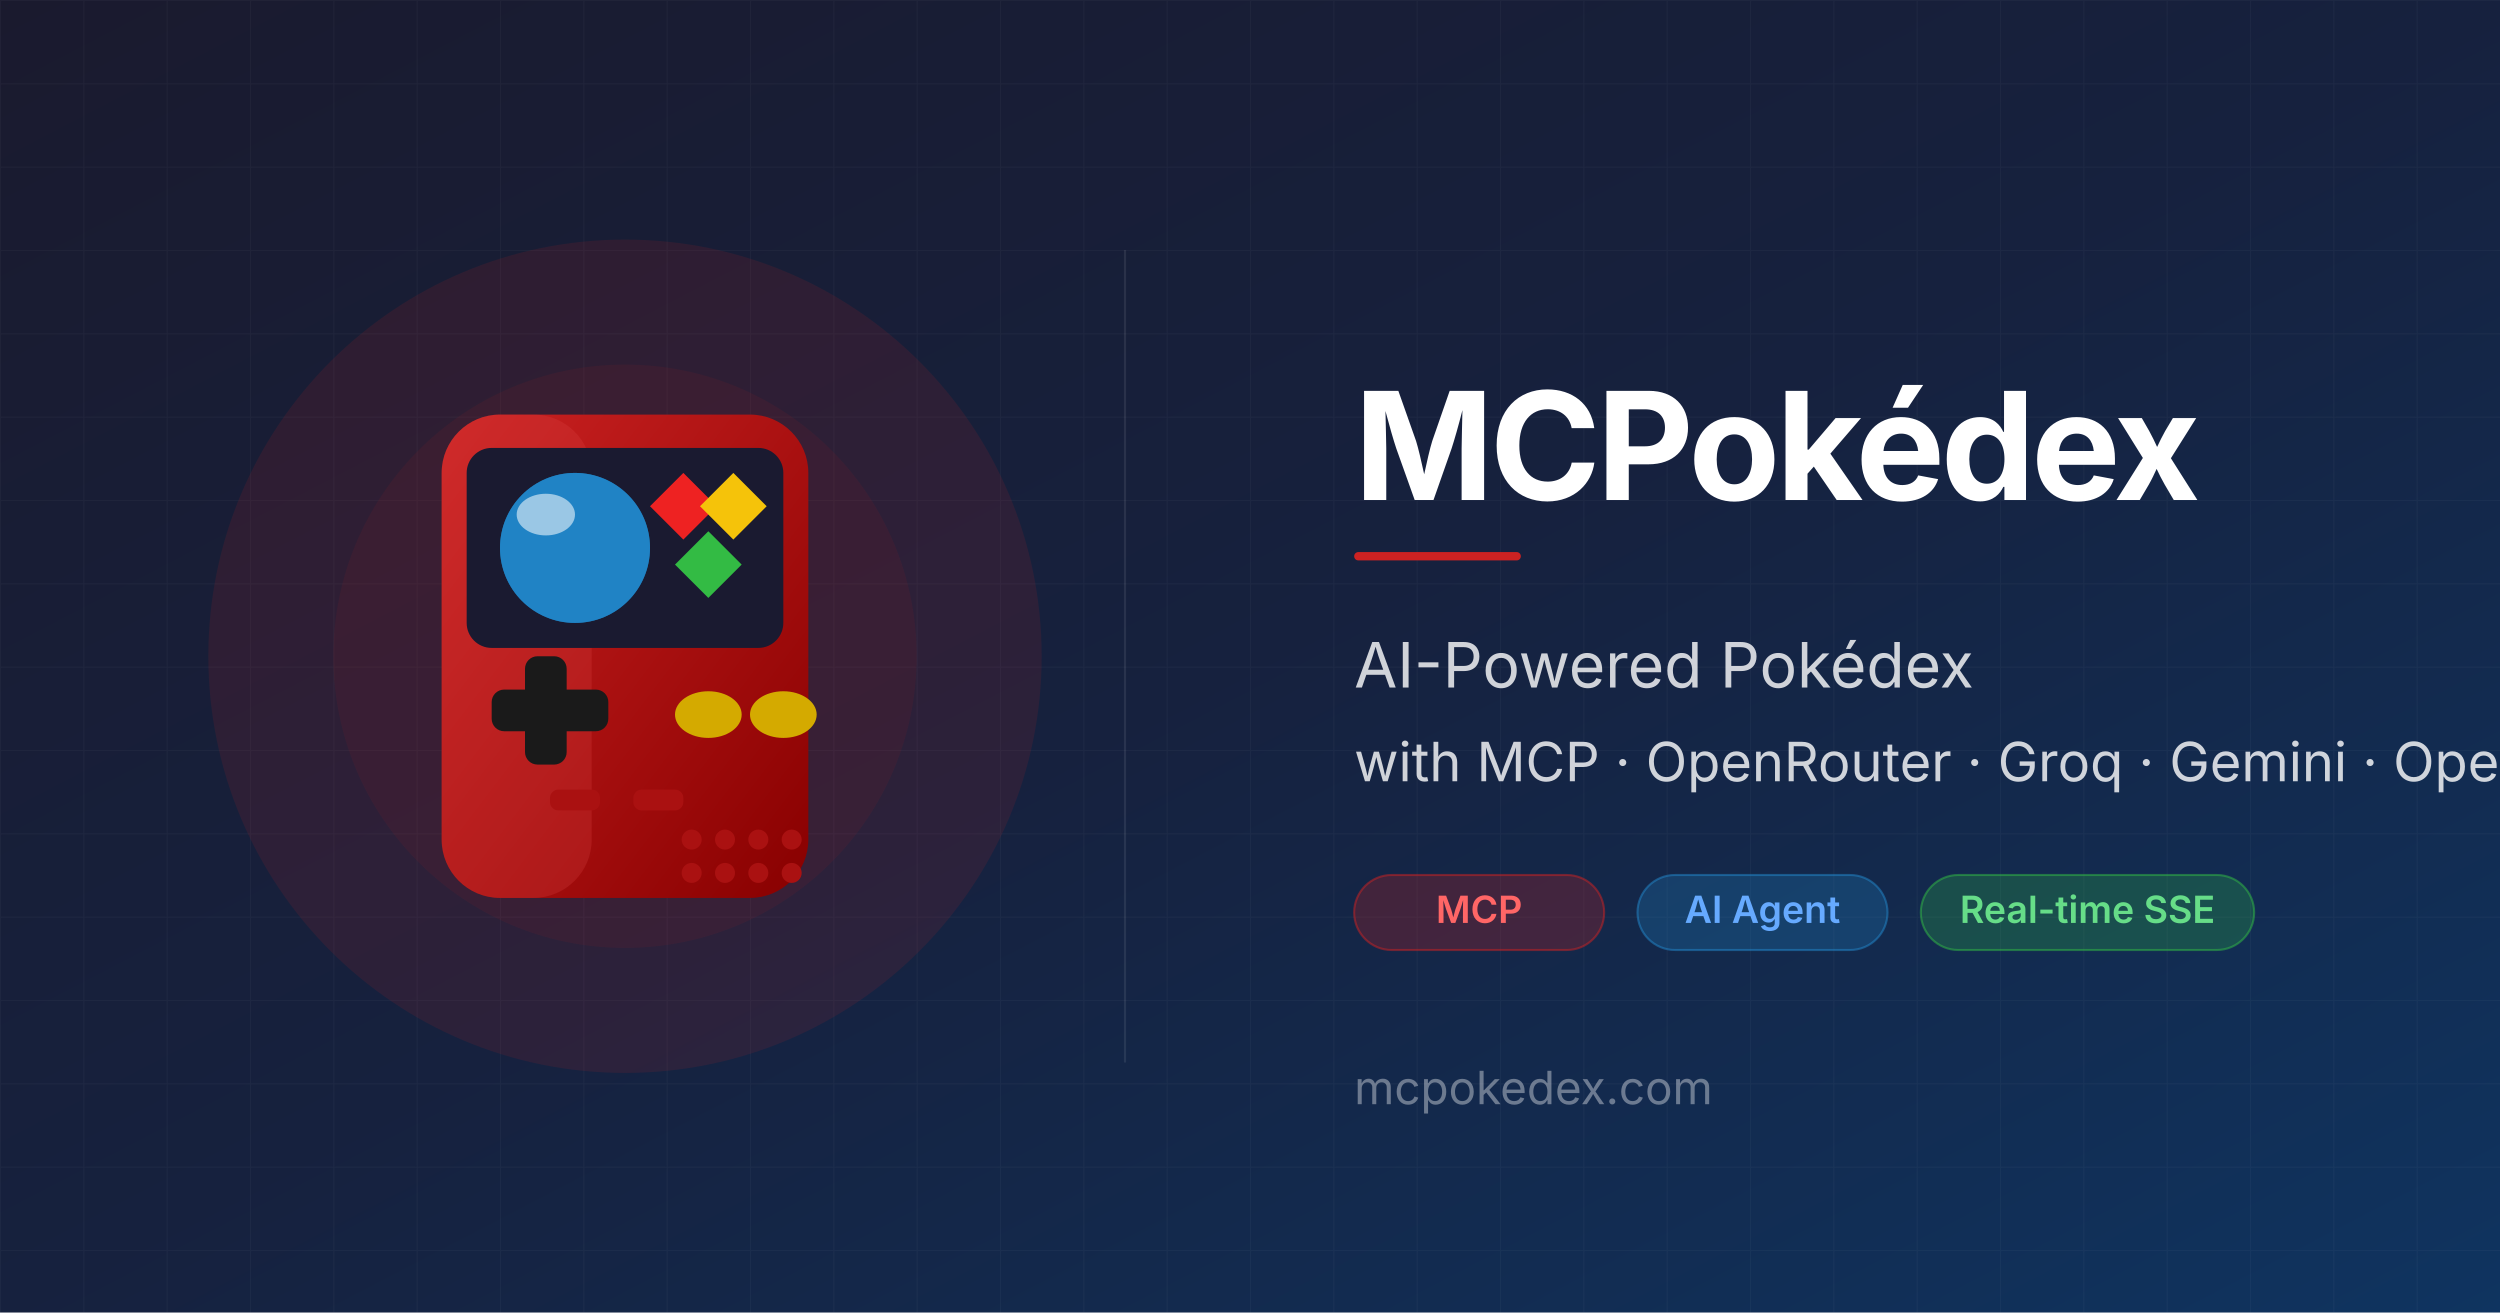
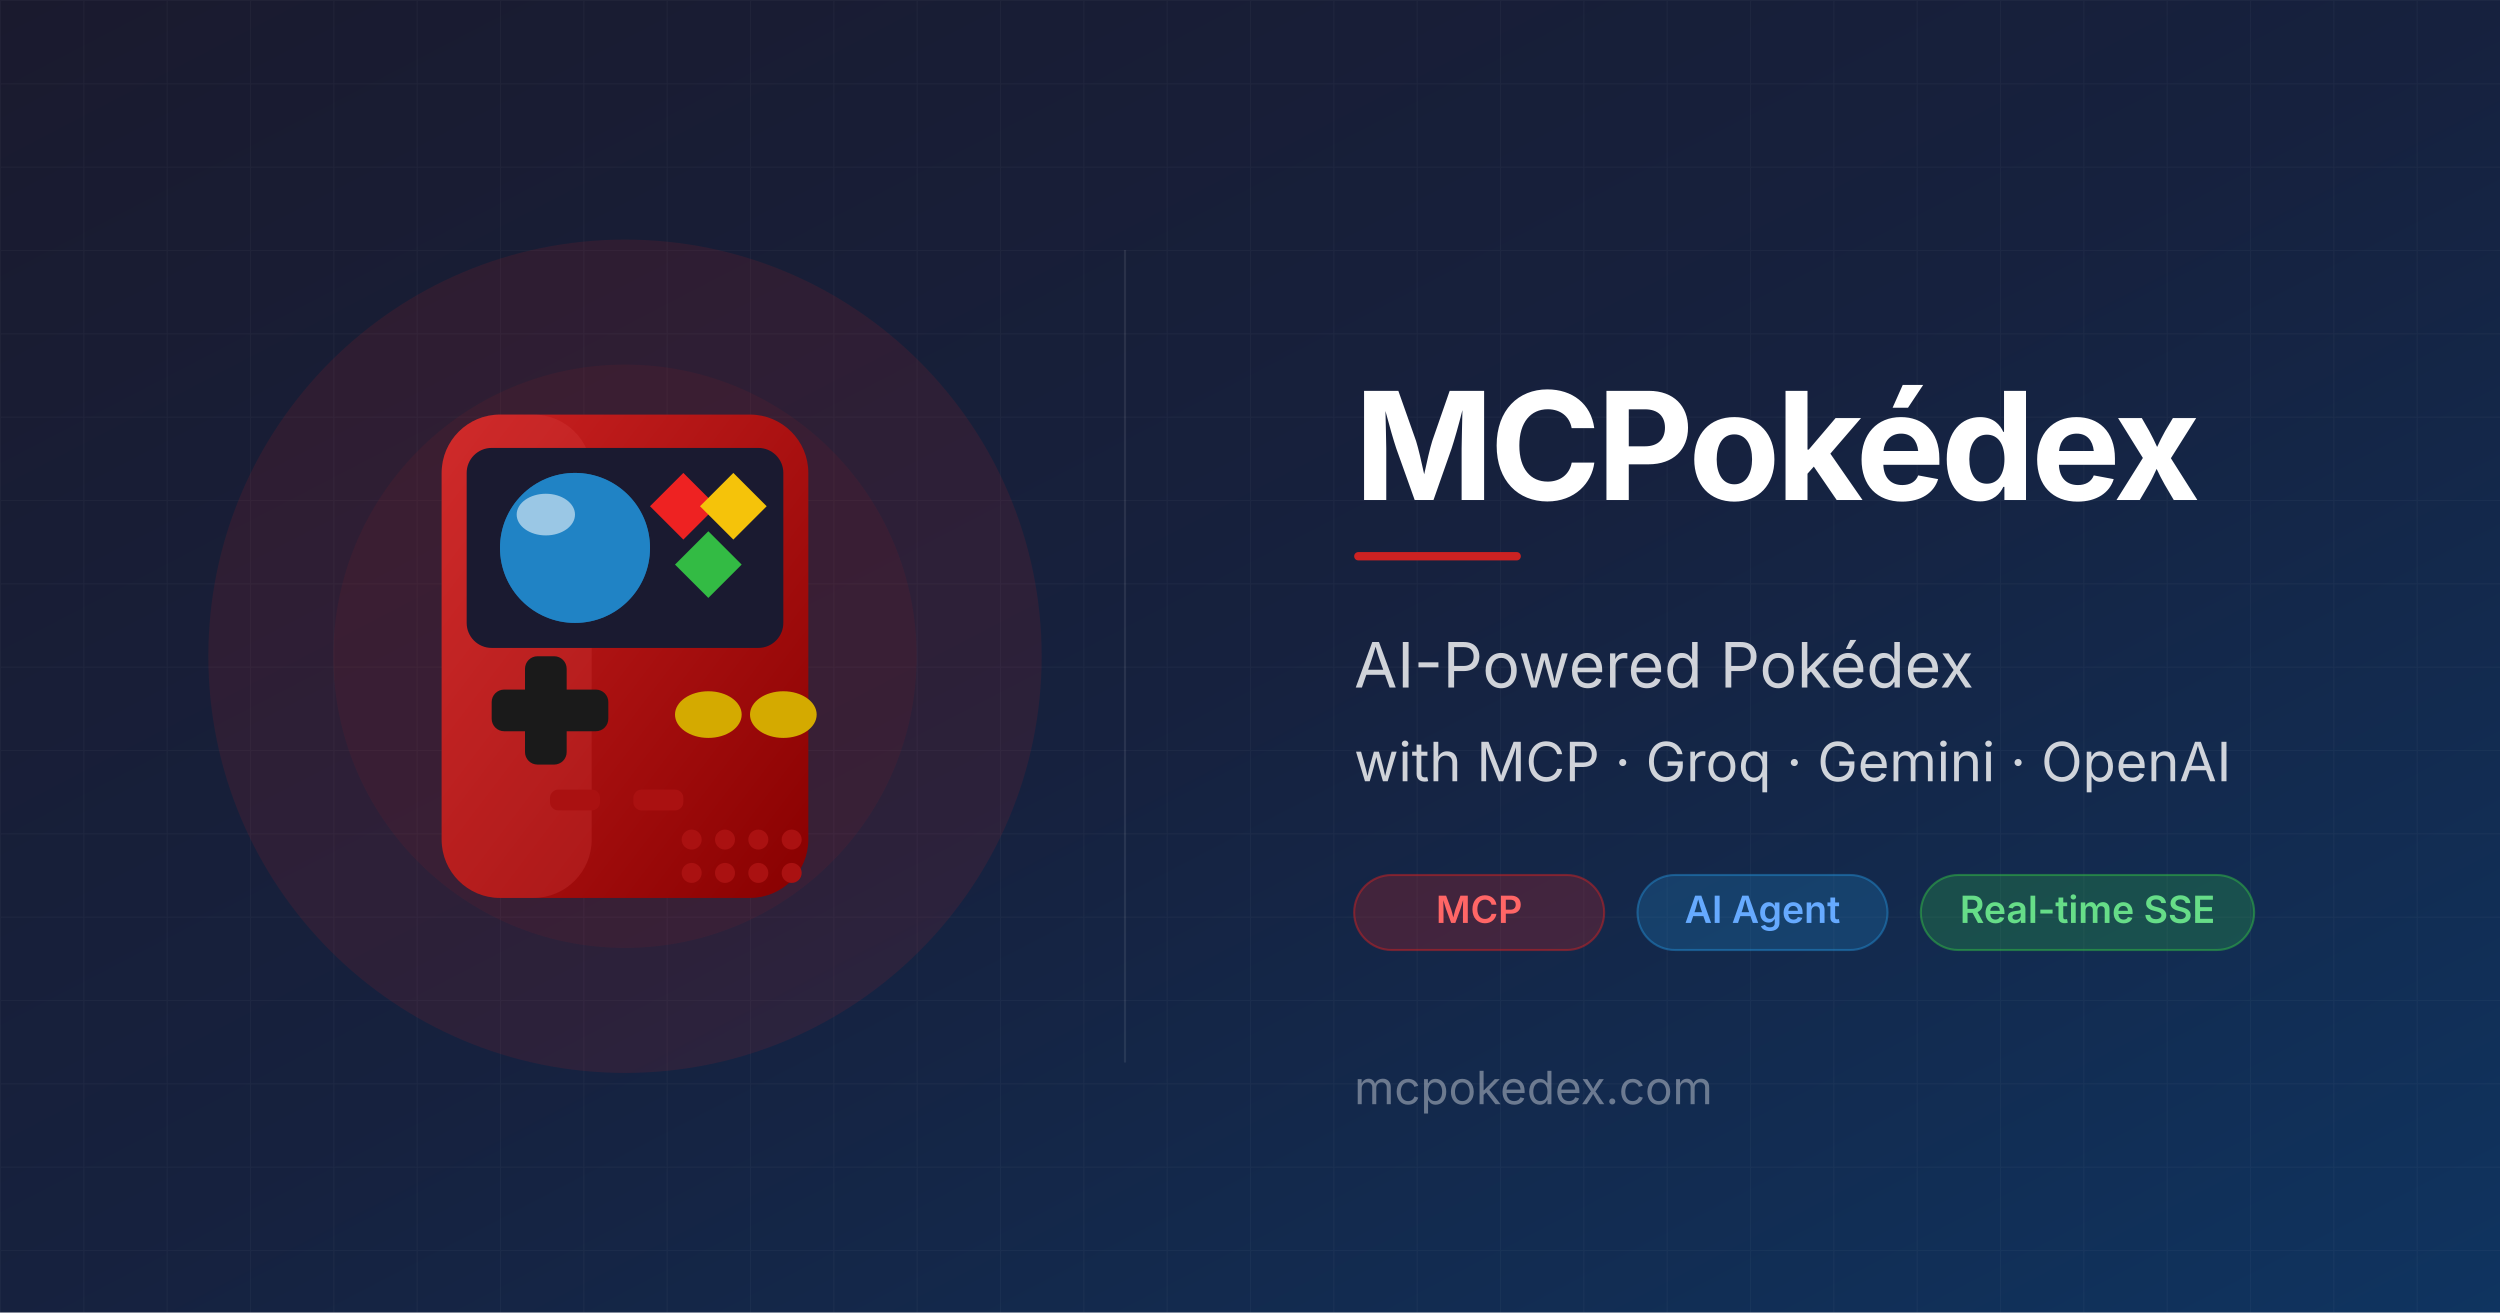
<svg xmlns="http://www.w3.org/2000/svg" viewBox="0 0 1200 630" width="1200" height="630">
  <defs>
    <linearGradient id="bg" x1="0%" y1="0%" x2="100%" y2="100%">
      <stop offset="0%" style="stop-color:#1a1a2e" />
      <stop offset="50%" style="stop-color:#16213e" />
      <stop offset="100%" style="stop-color:#0f3460" />
    </linearGradient>
    <linearGradient id="redGlow" x1="0%" y1="0%" x2="100%" y2="100%">
      <stop offset="0%" style="stop-color:#CC2222" />
      <stop offset="100%" style="stop-color:#880000" />
    </linearGradient>
    <filter id="glow">
      <feGaussianBlur stdDeviation="8" result="coloredBlur" />
      <feMerge>
        <feMergeNode in="coloredBlur" />
        <feMergeNode in="SourceGraphic" />
      </feMerge>
    </filter>
    <filter id="softGlow">
      <feGaussianBlur stdDeviation="20" result="coloredBlur" />
      <feMerge>
        <feMergeNode in="coloredBlur" />
        <feMergeNode in="SourceGraphic" />
      </feMerge>
    </filter>
  </defs>
  <rect width="1200" height="630" fill="url(#bg)" />
  <pattern id="grid" width="40" height="40" patternUnits="userSpaceOnUse">
    <path d="M 40 0 L 0 0 0 40" fill="none" stroke="#ffffff08" stroke-width="1" />
  </pattern>
  <rect width="1200" height="630" fill="url(#grid)" />
  <circle cx="300" cy="315" r="200" fill="#CC222220" />
  <circle cx="300" cy="315" r="140" fill="#CC222215" />
  <g transform="translate(172, 191) scale(4)">
    <rect x="10" y="2" width="44" height="58" rx="7" fill="url(#redGlow)" />
    <rect x="10" y="2" width="18" height="58" rx="7" fill="#DD4444" opacity="0.25" />
    <rect x="13" y="6" width="38" height="24" rx="3" fill="#1A1A30" />
    <circle cx="26" cy="18" r="9" fill="#1A6FAA" />
    <circle cx="26" cy="18" r="9" fill="#2288CC" opacity="0.8" />
    <ellipse cx="22.5" cy="14" rx="3.5" ry="2.5" fill="white" opacity="0.55" />
    <polygon points="39,9 43,13 39,17 35,13" fill="#EE2222" />
    <polygon points="45,9 49,13 45,17 41,13" fill="#F5C30A" />
    <polygon points="42,16 46,20 42,24 38,20" fill="#33BB44" />
    <rect x="16" y="35" width="14" height="5" rx="1.5" fill="#1A1A1A" />
    <rect x="20" y="31" width="5" height="13" rx="1.5" fill="#1A1A1A" />
    <ellipse cx="42" cy="38" rx="4" ry="2.8" fill="#D4AA00" />
    <ellipse cx="51" cy="38" rx="4" ry="2.8" fill="#D4AA00" />
    <rect x="23" y="47" width="6" height="2.5" rx="1" fill="#AA1111" />
    <rect x="33" y="47" width="6" height="2.5" rx="1" fill="#AA1111" />
    <circle cx="40" cy="53" r="1.2" fill="#AA1111" />
    <circle cx="44" cy="53" r="1.2" fill="#AA1111" />
    <circle cx="48" cy="53" r="1.2" fill="#AA1111" />
    <circle cx="52" cy="53" r="1.2" fill="#AA1111" />
    <circle cx="40" cy="57" r="1.2" fill="#AA1111" />
    <circle cx="44" cy="57" r="1.2" fill="#AA1111" />
    <circle cx="48" cy="57" r="1.2" fill="#AA1111" />
    <circle cx="52" cy="57" r="1.2" fill="#AA1111" />
  </g>
  <line x1="540" y1="120" x2="540" y2="510" stroke="#ffffff15" stroke-width="1" />
  <text x="650" y="240" font-family="system-ui, -apple-system, sans-serif" font-size="72" font-weight="700" fill="white" letter-spacing="-2">MCPokédex</text>
  <rect x="650" y="265" width="80" height="4" rx="2" fill="#CC2222" />
  <text x="650" y="330" font-family="system-ui, -apple-system, sans-serif" font-size="30" fill="#ffffffcc" font-weight="400">AI-Powered Pokédex</text>
-   <text x="650" y="375" font-family="system-ui, -apple-system, sans-serif" font-size="26" fill="#ffffffcc" font-weight="400">with MCP · OpenRouter · Groq · Gemini · OpenAI</text>
+   <text x="650" y="375" font-family="system-ui, -apple-system, sans-serif" font-size="26" fill="#ffffffcc" font-weight="400">with MCP · Groq · Gemini · OpenAI</text>
  <rect x="650" y="420" width="120" height="36" rx="18" fill="#CC222240" stroke="#CC222280" stroke-width="1" />
  <text x="710" y="443" font-family="system-ui, -apple-system, sans-serif" font-size="18" fill="#ff6666" text-anchor="middle" font-weight="600">MCP</text>
  <rect x="786" y="420" width="120" height="36" rx="18" fill="#2288CC40" stroke="#2288CC80" stroke-width="1" />
  <text x="846" y="443" font-family="system-ui, -apple-system, sans-serif" font-size="18" fill="#66aaff" text-anchor="middle" font-weight="600">AI Agent</text>
  <rect x="922" y="420" width="160" height="36" rx="18" fill="#33BB4440" stroke="#33BB4480" stroke-width="1" />
  <text x="1002" y="443" font-family="system-ui, -apple-system, sans-serif" font-size="18" fill="#66dd88" text-anchor="middle" font-weight="600">Real-time SSE</text>
  <text x="650" y="530" font-family="system-ui, -apple-system, sans-serif" font-size="22" fill="#ffffff60">mcpokedex.com</text>
</svg>
